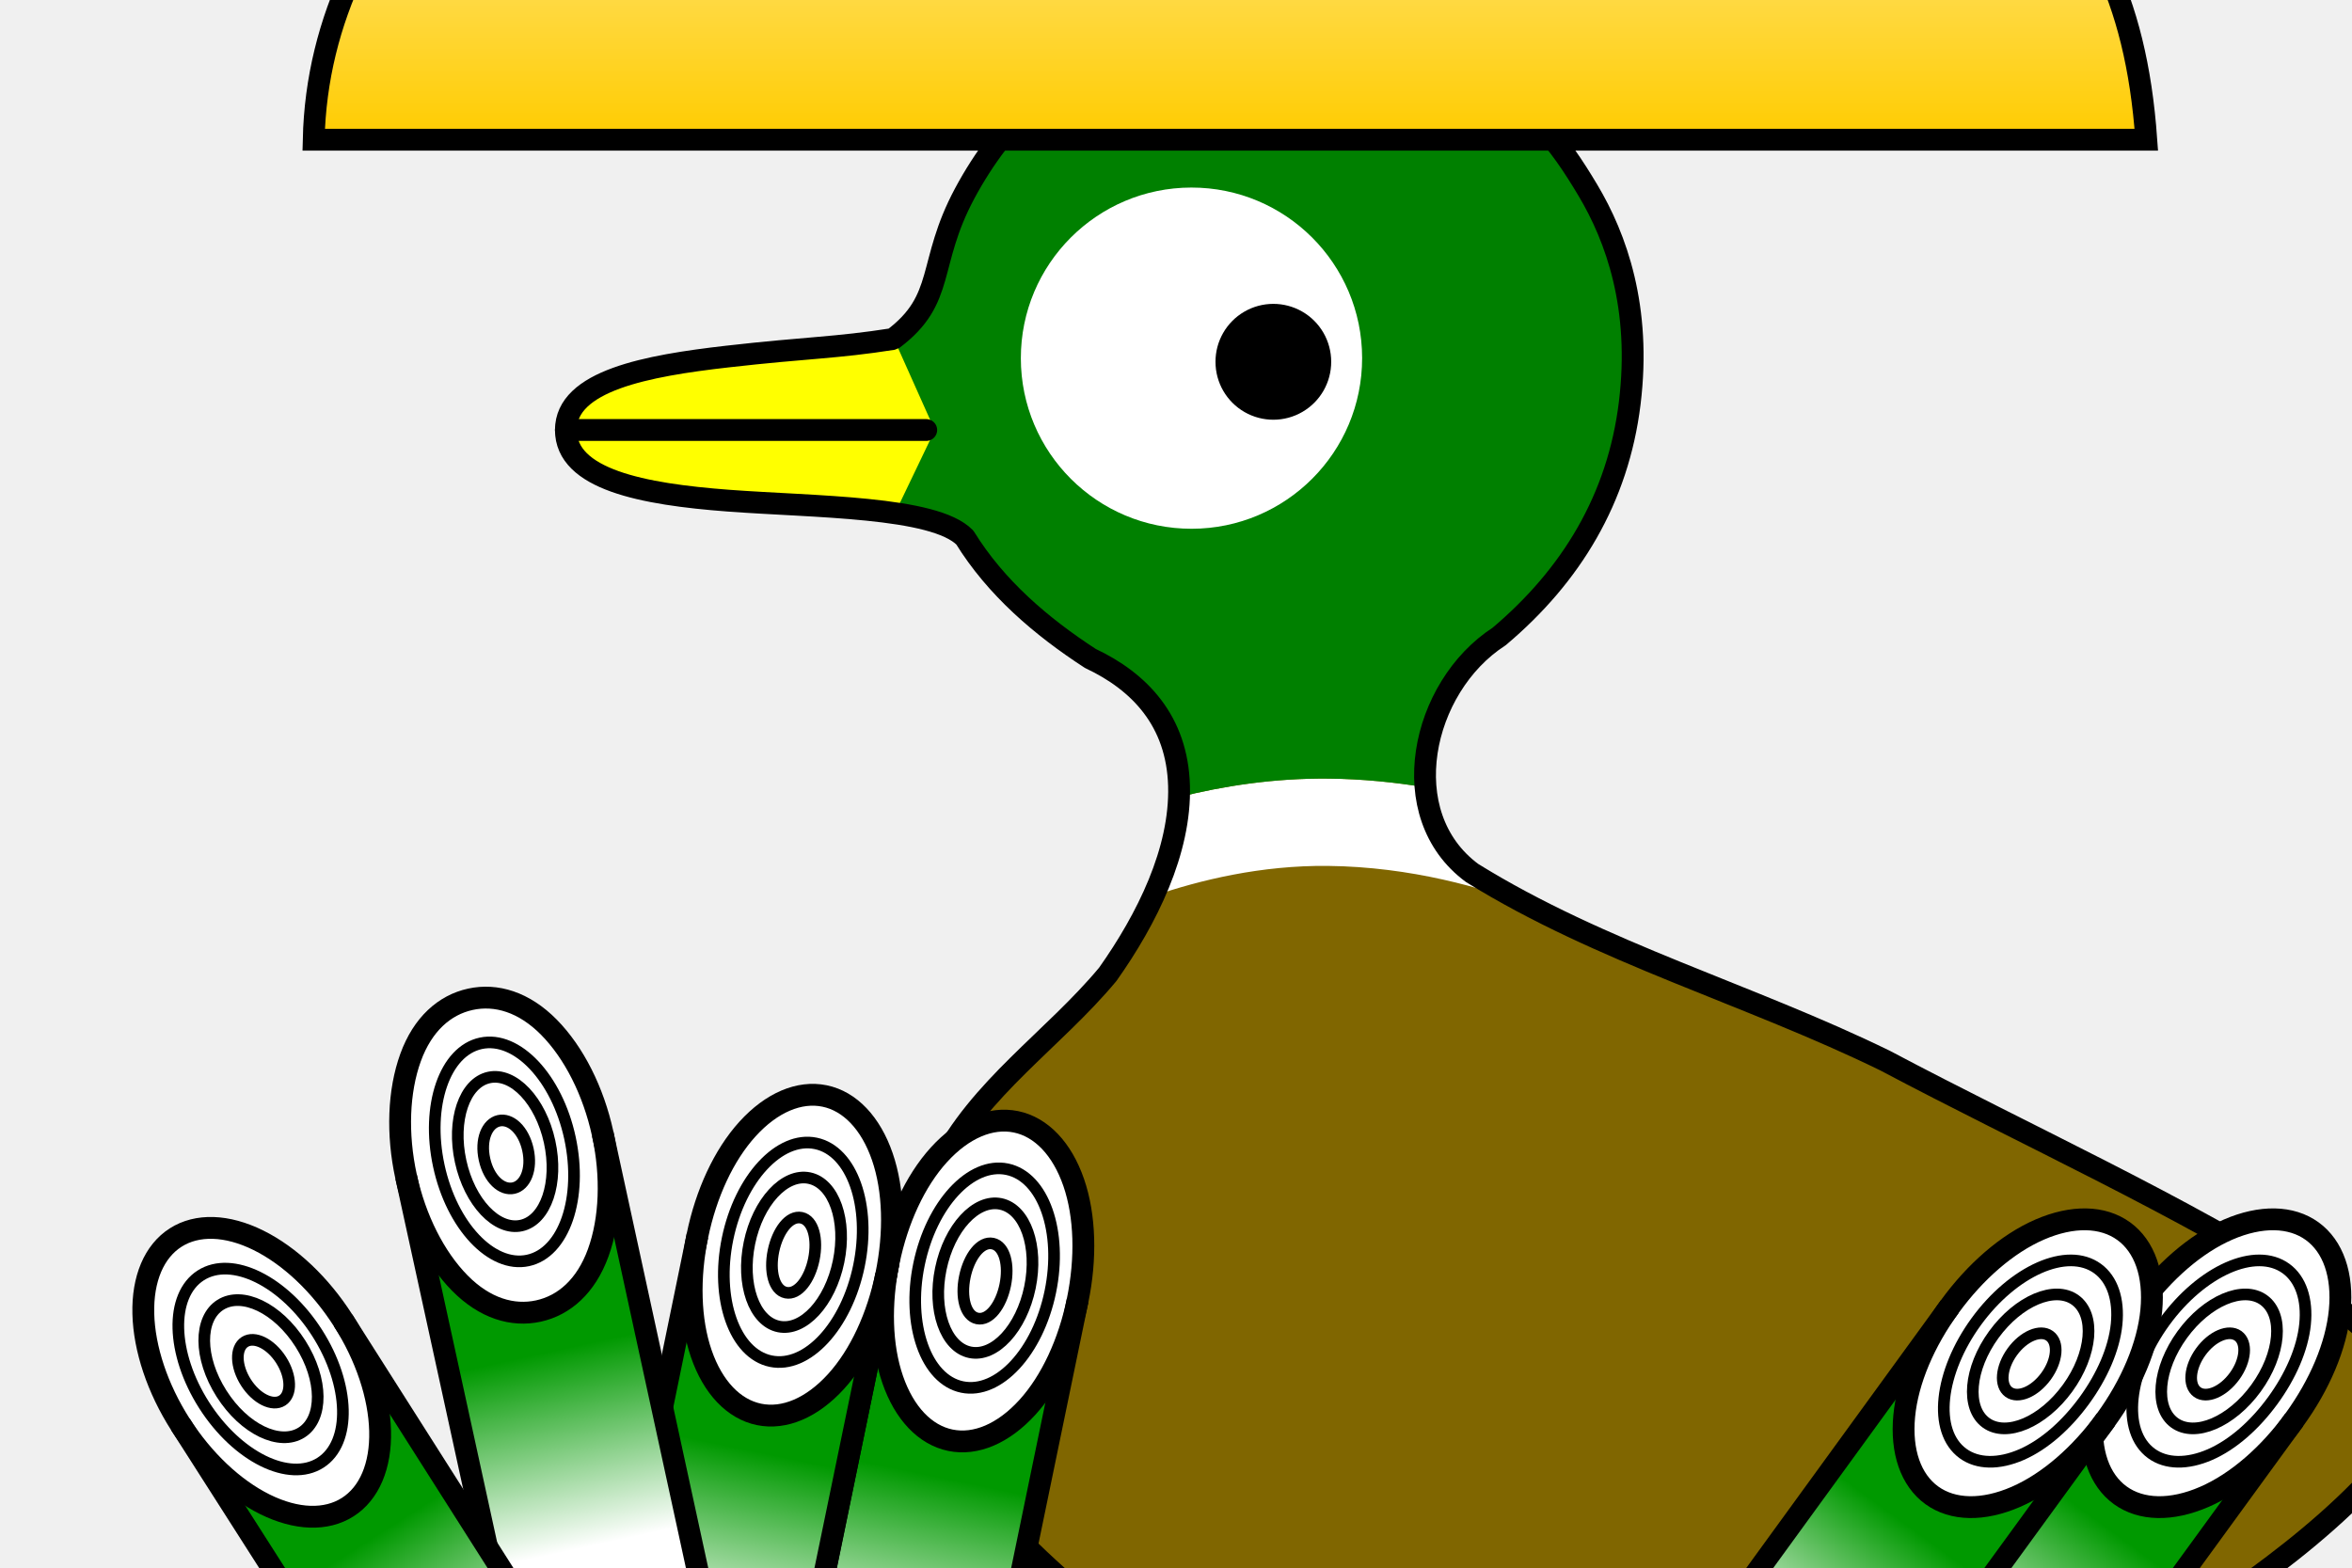
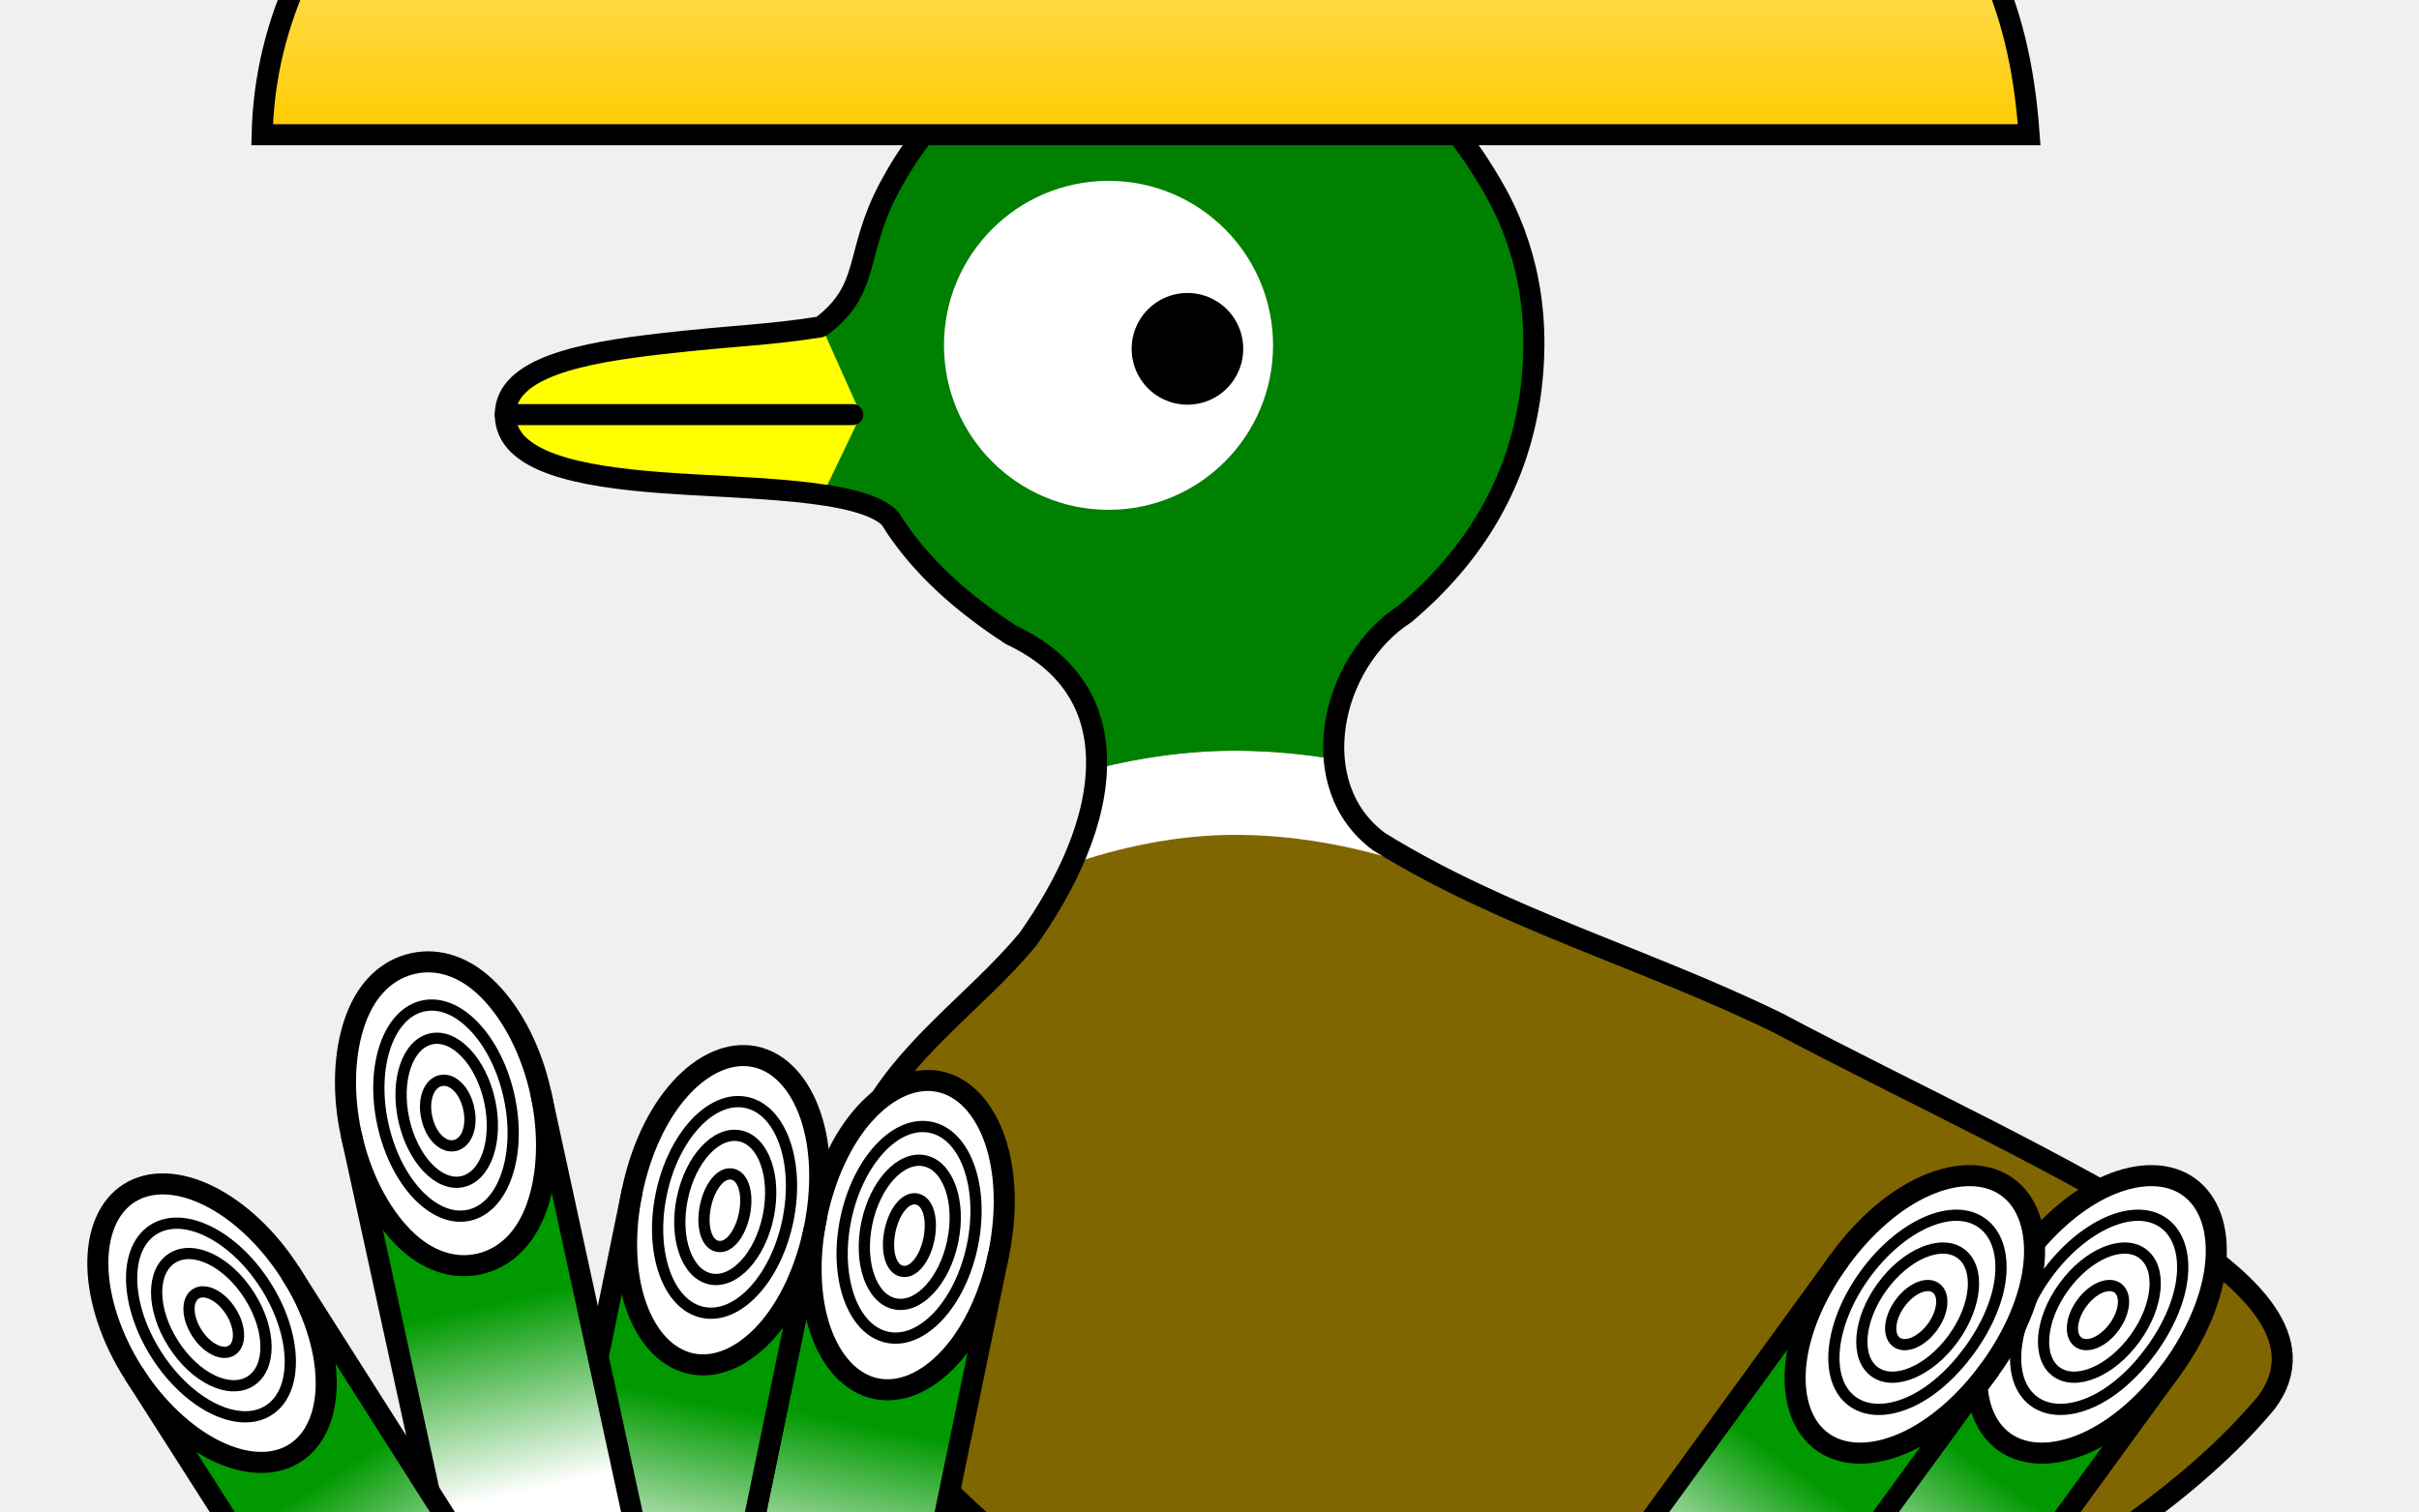
- <svg xmlns="http://www.w3.org/2000/svg" xmlns:ns2="http://www.justsystem.co.jp/hanako13/svg" xmlns:xlink="http://www.w3.org/1999/xlink" width="225" height="150" viewBox="0 0 59.531 39.688" version="1.1" id="svg1">
+ <svg xmlns="http://www.w3.org/2000/svg" xmlns:ns2="http://www.justsystem.co.jp/hanako13/svg" xmlns:xlink="http://www.w3.org/1999/xlink" width="240" height="150" viewBox="0 0 63.5 39.688" version="1.1" id="svg1">
  <defs id="defs1">
    <linearGradient id="_grad_9_14_1_009" gradientUnits="userSpaceOnUse" x1="6188" y1="6261" x2="5005" y2="7889" spreadMethod="reflect">
      <stop offset="0%" stop-color="#009900" id="stop453" />
      <stop offset="20%" stop-color="#009900" id="stop455" />
      <stop offset="60%" stop-color="#FFFFFF" id="stop457" />
      <stop offset="100%" stop-color="#FFFFFF" id="stop459" />
    </linearGradient>
    <linearGradient id="_grad_9_15_1_010" gradientUnits="userSpaceOnUse" x1="5670" y1="6261" x2="4487" y2="7889" spreadMethod="reflect">
      <stop offset="0%" stop-color="#009900" id="stop479" />
      <stop offset="20%" stop-color="#009900" id="stop481" />
      <stop offset="60%" stop-color="#FFFFFF" id="stop483" />
      <stop offset="100%" stop-color="#FFFFFF" id="stop485" />
    </linearGradient>
    <linearGradient id="_grad_9_10_1_005" gradientUnits="userSpaceOnUse" x1="2768" y1="6155" x2="2380" y2="7982" spreadMethod="reflect">
      <stop offset="0%" stop-color="#009900" id="stop349" />
      <stop offset="20%" stop-color="#009900" id="stop351" />
      <stop offset="60%" stop-color="#FFFFFF" id="stop353" />
      <stop offset="100%" stop-color="#FFFFFF" id="stop355" />
    </linearGradient>
    <linearGradient id="_grad_9_11_1_006" gradientUnits="userSpaceOnUse" x1="2242" y1="6084" x2="1854" y2="7911" spreadMethod="reflect">
      <stop offset="0%" stop-color="#009900" id="stop375" />
      <stop offset="20%" stop-color="#009900" id="stop377" />
      <stop offset="60%" stop-color="#FFFFFF" id="stop379" />
      <stop offset="100%" stop-color="#FFFFFF" id="stop381" />
    </linearGradient>
    <linearGradient id="_grad_9_12_1_007" gradientUnits="userSpaceOnUse" x1="1481" y1="5913" x2="1873" y2="7757" spreadMethod="reflect">
      <stop offset="0%" stop-color="#009900" id="stop401" />
      <stop offset="20%" stop-color="#009900" id="stop403" />
      <stop offset="60%" stop-color="#FFFFFF" id="stop405" />
      <stop offset="100%" stop-color="#FFFFFF" id="stop407" />
    </linearGradient>
    <linearGradient id="_grad_9_13_1_008" gradientUnits="userSpaceOnUse" x1="883" y1="6607" x2="1981" y2="8297" spreadMethod="reflect">
      <stop offset="0%" stop-color="#009900" id="stop427" />
      <stop offset="20%" stop-color="#009900" id="stop429" />
      <stop offset="60%" stop-color="#FFFFFF" id="stop431" />
      <stop offset="100%" stop-color="#FFFFFF" id="stop433" />
    </linearGradient>
    <linearGradient id="_grad_9_8_1_004" gradientUnits="userSpaceOnUse" x1="1951" y1="3001" x2="1951" y2="1491" spreadMethod="reflect">
      <stop offset="0" stop-color="#FFCC00" id="stop318" style="stop-color:#ffcc00;stop-opacity:1;" />
      <stop offset="1" stop-color="#FFFFFF" id="stop320" />
    </linearGradient>
    <linearGradient id="_grad_9_8_0_003" gradientUnits="userSpaceOnUse" x1="3086" y1="1515" x2="3086" y2="1025" spreadMethod="reflect">
      <stop offset="0%" stop-color="#FFCC00" id="stop307" />
      <stop offset="100%" stop-color="#FFFFFF" id="stop309" />
    </linearGradient>
    <linearGradient xlink:href="#linearGradient16-7" id="linearGradient19" gradientUnits="userSpaceOnUse" gradientTransform="translate(414.3333,856.9151)" x1="2821.069" y1="1040.995" x2="2821.069" y2="1511.994" />
    <linearGradient id="linearGradient16-7">
      <stop style="stop-color:#fdffff;stop-opacity:1;" offset="0" id="stop19" />
      <stop style="stop-color:#ffcc00;stop-opacity:1;" offset="1" id="stop17" />
    </linearGradient>
    <linearGradient xlink:href="#linearGradient12" id="linearGradient13" x1="6257" y1="6221" x2="5185" y2="7696" gradientUnits="userSpaceOnUse" gradientTransform="translate(350.1473,784.3299)" />
    <linearGradient id="linearGradient12">
      <stop style="stop-color:#009900;stop-opacity:1;" offset="0.297" id="stop12" />
      <stop style="stop-color:#ffffff;stop-opacity:1;" offset="0.6" id="stop13" />
    </linearGradient>
    <linearGradient xlink:href="#linearGradient10" id="linearGradient11" x1="5739" y1="6221" x2="4667" y2="7696" gradientUnits="userSpaceOnUse" gradientTransform="translate(350.1473,784.3299)" />
    <linearGradient id="linearGradient10">
      <stop style="stop-color:#009900;stop-opacity:1;" offset="0.304" id="stop10" />
      <stop style="stop-color:#ffffff;stop-opacity:1;" offset="0.596" id="stop11" />
    </linearGradient>
    <linearGradient xlink:href="#linearGradient8" id="linearGradient9" x1="2823" y1="6097" x2="2456" y2="7883" gradientUnits="userSpaceOnUse" gradientTransform="translate(350.1473,784.3299)" />
    <linearGradient id="linearGradient8">
      <stop style="stop-color:#009900;stop-opacity:1;" offset="0.303" id="stop8" />
      <stop style="stop-color:#ffffff;stop-opacity:1;" offset="0.604" id="stop9" />
    </linearGradient>
    <linearGradient xlink:href="#linearGradient6" id="linearGradient7" x1="2297" y1="6026" x2="1930" y2="7812" gradientUnits="userSpaceOnUse" gradientTransform="translate(350.1473,784.3299)" />
    <linearGradient id="linearGradient6">
      <stop style="stop-color:#009900;stop-opacity:1;" offset="0.301" id="stop6" />
      <stop style="stop-color:#ffffff;stop-opacity:1;" offset="0.598" id="stop7" />
    </linearGradient>
    <linearGradient xlink:href="#linearGradient4" id="linearGradient5" x1="1496.324" y1="5863.558" x2="1885.324" y2="7644.558" gradientUnits="userSpaceOnUse" gradientTransform="translate(350.1473,784.3299)" />
    <linearGradient id="linearGradient4">
      <stop style="stop-color:#009900;stop-opacity:1;" offset="0.304" id="stop4" />
      <stop style="stop-color:#ffffff;stop-opacity:1;" offset="0.604" id="stop5" />
    </linearGradient>
    <linearGradient xlink:href="#linearGradient2" id="linearGradient3" x1="875.836" y1="6544.311" x2="1857.835" y2="8082.311" gradientUnits="userSpaceOnUse" />
    <linearGradient id="linearGradient2">
      <stop style="stop-color:#009900;stop-opacity:1;" offset="0.3" id="stop2" />
      <stop style="stop-color:#ffffff;stop-opacity:1;" offset="0.602" id="stop3" />
    </linearGradient>
    <linearGradient xlink:href="#linearGradient14" id="linearGradient15" x1="105.358" y1="9155.17" x2="105.358" y2="7115.996" gradientUnits="userSpaceOnUse" gradientTransform="translate(372,856.9151)" />
    <linearGradient id="linearGradient14">
      <stop style="stop-color:#ffffff;stop-opacity:1;" offset="0" id="stop14" />
      <stop style="stop-color:#ffcc00;stop-opacity:1;" offset="1" id="stop15" />
    </linearGradient>
    <linearGradient xlink:href="#linearGradient14" id="linearGradient19-4" x1="1199.995" y1="1511.995" x2="1199.995" y2="3013.009" gradientUnits="userSpaceOnUse" gradientTransform="translate(414.3333,856.9151)" />
  </defs>
  <g id="layer1">
-     <g id="g94" style="display:inline" transform="matrix(0.00920904,0,0,0.00920904,-6.927336,-32.10092)">
+     <g id="g94" style="display:inline" transform="matrix(0.00920904,0,0,0.00920904,-7.985669,-32.10092)">
      <g id="g23" transform="translate(21.8527,72.58521)" style="display:inline;fill:#ff0000">
        <g id="g17" style="display:inline">
          <path fill="none" stroke="#663300" stroke-width="60" stroke-linejoin="bevel" d="M 7305.694,7412.254 C 7443.828,7227.744 7234.406,7061.852 7096.35,6961.783 6717.956,6722.416 6307.216,6538.656 5911.968,6329.131 5538.635,6146.426 5131.249,6033.128 4776.522,5813.158 c -216.785,-159.681 -140.429,-511.265 74.016,-650.031 198.335,-167.109 326.989,-379.06 359.135,-641.678 32.146,-262.618 -37.185,-454.854 -114.896,-585.087 -77.71,-130.232 -162.691,-248.491 -389.235,-384.773 -226.544,-136.281 -559.759,-165.542 -808.014,-64.672 -248.255,100.869 -411.795,263.978 -515.804,458.236 -104.01,194.258 -50.44,290.208 -196.764,399.957 -159.17,25.024 -235.31,23.152 -455.815,48.333 -220.505,25.181 -443.482,65.992 -443.482,201.886 0,135.894 210.631,176.452 446.354,194.212 235.723,17.761 566.443,15.418 650.302,101.6 85.384,138.127 209.89,244.434 344.828,332.188 135.346,63.619 238.758,171.777 243.756,350.268 4.998,178.491 -88.247,366.13 -195.861,518.127 -149.17,179.28 -353.86,312.285 -460.707,525.887 -78.41,186.424 -135.899,403.942 -75.327,603.361 144.025,353.519 464.488,588.269 756.14,815.358 377.992,227.634 590.389,290.423 852.191,341.415 261.802,50.992 662.22,41.816 954.649,-38.591 292.429,-80.407 700.16,-295.824 700.16,-295.824 280.497,-191.65 583.108,-367.458 803.547,-631.076 z" id="path45" ns2:plane="B" ns2:type="bezier" style="display:inline;fill:#806600;stroke:none;stroke-width:60;stroke-dasharray:none;stroke-opacity:1" />
          <path id="path8" style="display:inline;fill:#ffffff;stroke:none;stroke-width:60;stroke-dasharray:none;stroke-opacity:1" d="m 4382.425,5553.676 c -150.318,-1.586 -290.72,20.336 -412.709,51.118 -3.097,90.941 -30.303,183.403 -70.177,271.859 129.168,-44.4 297.478,-84.922 480.363,-82.992 228.765,2.413 428.285,60.598 558.457,110.629 -54.826,-28.587 -109.049,-58.407 -161.83,-91.137 -80.154,-59.04 -120.026,-144.364 -127.868,-235.417 -83.117,-13.85 -172.333,-23.07 -266.237,-24.061 z" />
          <path id="path93" style="display:inline;fill:#008000;stroke:none;stroke-width:0;stroke-dasharray:none;stroke-opacity:1" d="m 4202.549,3427.129 c -106.885,2.446 -211.919,21.953 -305.015,59.779 -248.255,100.869 -411.804,263.988 -515.813,458.246 -104.01,194.258 -50.439,290.205 -196.763,399.955 -159.17,25.024 -235.302,23.147 -455.807,48.328 -220.505,25.181 -443.487,65.996 -443.487,201.889 0,135.894 210.637,176.46 446.36,194.221 235.723,17.761 566.437,15.413 650.296,101.596 85.384,138.127 209.888,244.443 344.827,332.197 135.346,63.619 238.75,171.772 243.747,350.263 0.288,10.283 0.266,20.588 -0.083,30.923 121.735,-30.638 261.742,-52.431 411.613,-50.85 93.82,0.99 182.956,10.19 266.01,24.019 0.018,0.208 0.041,0.413 0.062,0.62 -13.596,-155.346 66.725,-327.631 202.034,-415.189 198.335,-167.109 327.005,-379.059 359.151,-641.677 32.146,-262.618 -37.197,-454.848 -114.908,-585.081 -77.71,-130.232 -162.683,-248.501 -389.227,-384.783 -141.59,-85.176 -324.856,-128.534 -502.998,-124.457 z" />
          <path id="path46" style="display:inline;fill:#ffff00;stroke:none;stroke-width:60;stroke-dasharray:none;stroke-opacity:1" d="m 4202.549,3427.129 c 40.766,-0.933 81.773,1.282 122.514,5.25 -40.767,-3.975 -81.722,-6.184 -122.514,-5.25 z m -95.085,7.338 c -9.368,1.141 -18.519,2.693 -27.802,4.113 9.259,-1.416 18.459,-2.975 27.802,-4.113 z m 254.91,2.956 c 28.355,3.817 56.464,8.596 84.171,14.738 -27.759,-6.157 -55.76,-10.915 -84.171,-14.738 z m -350.573,14.304 c -9.112,2.142 -18.207,4.139 -27.182,6.573 8.952,-2.427 18.092,-4.436 27.182,-6.573 z m 475.816,10.501 c 27.012,7.229 53.319,15.812 79.127,25.259 -25.857,-9.469 -52.061,-18.018 -79.127,-25.259 z m 120.261,40.37 c 5.859,2.486 11.594,5.126 17.363,7.731 -5.786,-2.613 -11.487,-5.237 -17.363,-7.731 z m -1280.087,571.231 c -11.901,38.011 -19.554,71.627 -28.484,102.609 8.926,-30.975 16.586,-64.606 28.484,-102.609 z m -32.122,113.481 c -3.544,11.54 -7.053,23.028 -11.472,33.962 4.419,-10.932 7.929,-22.424 11.472,-33.962 z m -14.8,41.383 c -1.997,4.593 -3.922,9.209 -6.181,13.725 2.257,-4.513 4.184,-9.135 6.181,-13.725 z m -10.129,20.836 c -2.481,4.602 -4.898,9.201 -7.731,13.746 2.828,-4.538 5.254,-9.151 7.731,-13.746 z m -12.216,20.236 c -3.082,4.618 -6.105,9.245 -9.632,13.829 3.527,-4.584 6.551,-9.21 9.632,-13.829 z m -17.157,22.696 c -3.155,3.751 -6.121,7.52 -9.633,11.265 3.514,-3.748 6.475,-7.512 9.633,-11.265 z m -19.038,20.422 c -3.813,3.737 -7.396,7.476 -11.617,11.224 4.218,-3.745 7.807,-7.49 11.617,-11.224 z m -21.911,19.678 c -5.046,4.177 -9.847,8.336 -15.462,12.547 -159.17,25.024 -235.302,23.147 -455.807,48.328 -220.505,25.181 -443.487,65.996 -443.487,201.889 0,135.894 210.637,176.46 446.36,194.221 143.229,10.792 321.52,14.163 458.205,34.478 l 109.368,-228.224 -112.737,-252.119 c 4.922,-3.732 9.084,-7.416 13.56,-11.121 z m 1576.462,891.79 c -22.187,23.206 -41.907,48.934 -58.87,76.419 16.964,-27.485 36.703,-53.213 58.89,-76.419 0,0 -0.017,0 -0.021,0 z m -1537.87,1996.612 c 36.006,88.38 83.04,169.346 137.893,244.616 -54.853,-75.271 -101.887,-156.236 -137.893,-244.616 z" />
          <path fill="#ffffff" fill-rule="evenodd" fill-opacity="1" d="m 4124,3613 a 469,469 0 1 1 -938,1 469,469 0 1 1 938,-1" id="path11" style="display:inline;fill:#ffffff" transform="translate(350.1473,784.3299)" />
          <path fill="#000000" fill-rule="evenodd" fill-opacity="1" d="m 4039,3623 a 159.001,159.001 0 1 1 -318,1 159.001,159.001 0 1 1 318,-1" id="path12" style="display:inline;fill:#000000" transform="translate(350.1473,784.3299)" />
        </g>
        <g id="g19" style="display:inline">
          <path fill="none" stroke="#663300" stroke-width="60" stroke-linejoin="bevel" d="M 7305.694,7412.254 C 7443.828,7227.744 7234.406,7061.852 7096.35,6961.783 6717.956,6722.416 6307.216,6538.656 5911.968,6329.131 5538.635,6146.426 5131.249,6033.128 4776.522,5813.158 c -216.785,-159.681 -140.429,-511.265 74.016,-650.031 198.335,-167.109 326.989,-379.06 359.135,-641.678 32.146,-262.618 -37.185,-454.854 -114.896,-585.087 -77.71,-130.232 -162.691,-248.491 -389.235,-384.773 -226.544,-136.281 -559.759,-165.542 -808.014,-64.672 -248.255,100.869 -411.795,263.978 -515.804,458.236 -104.01,194.258 -50.44,290.208 -196.764,399.957 -159.17,25.024 -235.31,23.152 -455.815,48.333 -220.505,25.181 -443.482,65.992 -443.482,201.886 0,135.894 210.631,176.452 446.354,194.212 235.723,17.761 566.443,15.418 650.302,101.6 85.384,138.127 209.89,244.434 344.828,332.188 135.346,63.619 238.758,171.777 243.756,350.268 4.998,178.491 -88.247,366.13 -195.861,518.127 -149.17,179.28 -353.86,312.285 -460.707,525.887 -78.41,186.424 -135.899,403.942 -75.327,603.361 144.025,353.519 464.488,588.269 756.14,815.358 377.992,227.634 590.389,290.423 852.191,341.415 261.802,50.992 662.22,41.816 954.649,-38.591 292.429,-80.407 700.16,-295.824 700.16,-295.824 280.497,-191.65 583.108,-367.458 803.547,-631.076 z" id="path18" ns2:plane="B" ns2:type="bezier" style="display:inline;fill:none;stroke:#000000;stroke-width:60;stroke-dasharray:none;stroke-opacity:1" />
          <path fill="none" stroke="#663300" stroke-width="59.046" d="m 2285.663,4595.33 990.426,10e-5" id="path19" ns2:plane="B" ns2:type="line" style="display:inline;fill:none;stroke:#000000;stroke-width:60;stroke-linecap:round;stroke-dasharray:none;stroke-opacity:1" />
        </g>
      </g>
      <g id="g85" style="display:inline;fill:#ff0000" transform="translate(21.8527,72.58521)">
        <g id="g37">
          <g id="g27">
            <path fill="url(#_grad_9_14_1_009)" fill-rule="evenodd" fill-opacity="1" d="m 5535.147,8480.33 1072,-1475 429,311 -1073,1474 -428,-310" id="path23" style="fill:url(#linearGradient13)" />
            <path fill="none" stroke="#003333" stroke-width="60" d="m 6788.892,7528.25 c -89.998,39.057 -173.268,37.483 -230.997,-4.367 -57.729,-41.85 -85.045,-120.444 -75.777,-218.026 9.268,-97.582 55.614,-204.977 125.029,-300.527 69.414,-95.547 157.258,-172.862 247.256,-211.92 89.998,-39.057 173.268,-37.483 230.997,4.367 57.729,41.85 85.045,120.444 75.777,218.026 -9.268,97.582 -55.614,204.977 -125.029,300.527 -69.414,95.547 -157.258,172.862 -247.256,211.92 z" id="path24" ns2:type="ellipse" ns2:cx="6471" ns2:cy="6376" ns2:rx="265" ns2:ry="439" ns2:rotate="36" style="display:inline;fill:#ffffff;stroke:none" />
          </g>
          <g id="g32" style="fill:none" transform="translate(350.1473,784.3299)">
            <path fill="none" stroke="#003333" stroke-width="60" d="M 6257,6221 5185,7696" id="path27" ns2:type="line" style="display:inline;fill:none;stroke:#000000" />
            <path fill="none" stroke="#003333" stroke-width="60" d="M 6686,6532 5613,8006" id="path28" ns2:type="line" style="display:inline;fill:none;stroke:#000000" />
            <path fill="none" stroke="#003333" stroke-width="60" d="m 6438.744,6743.92 c -89.998,39.057 -173.268,37.483 -230.997,-4.367 -57.729,-41.85 -85.045,-120.444 -75.777,-218.026 9.268,-97.582 55.614,-204.977 125.029,-300.527 69.414,-95.547 157.258,-172.862 247.256,-211.92 89.998,-39.057 173.268,-37.483 230.997,4.367 57.729,41.85 85.045,120.444 75.777,218.026 -9.268,97.582 -55.614,204.977 -125.029,300.527 -69.414,95.547 -157.258,172.862 -247.256,211.92 z" id="path32" ns2:type="ellipse" ns2:cx="6471" ns2:cy="6376" ns2:rx="265" ns2:ry="439" ns2:rotate="36" style="display:inline;fill:none;stroke:#000000" />
          </g>
        </g>
        <g id="g52">
          <g id="g38">
            <path fill="url(#_grad_9_15_1_010)" fill-rule="evenodd" fill-opacity="1" d="m 5017.147,8480.33 1072,-1475 429,311 -1073,1474 -428,-310" id="path37" style="display:inline;fill:url(#linearGradient11);stroke:none" />
            <path fill="none" stroke="#003333" stroke-width="60" d="m 6270.892,7528.25 c -89.998,39.057 -173.268,37.483 -230.997,-4.367 -57.729,-41.85 -85.045,-120.444 -75.777,-218.026 9.268,-97.582 55.614,-204.977 125.029,-300.527 69.414,-95.547 157.258,-172.862 247.256,-211.92 89.998,-39.057 173.268,-37.483 230.997,4.367 57.729,41.85 85.045,120.444 75.777,218.026 -9.268,97.582 -55.614,204.977 -125.029,300.527 -69.414,95.547 -157.258,172.862 -247.256,211.92 z" id="path38" ns2:type="ellipse" ns2:cx="5953" ns2:cy="6376" ns2:rx="265" ns2:ry="439" ns2:rotate="36" style="display:inline;fill:#ffffff;stroke:none" />
          </g>
          <g id="g41" style="display:inline;fill:none;stroke:#000000">
            <path fill="none" stroke="#003333" stroke-width="60" d="m 6089.147,7005.33 -1072,1475" id="path39" ns2:type="line" style="display:inline;fill:none;stroke:#000000" />
            <path fill="none" stroke="#003333" stroke-width="60" d="m 6518.147,7316.33 -1073,1474" id="path40" ns2:type="line" style="display:inline;fill:none;stroke:#000000" />
            <path fill="none" stroke="#003333" stroke-width="60" d="m 6270.892,7528.25 c -89.998,39.057 -173.268,37.483 -230.997,-4.367 -57.729,-41.85 -85.045,-120.444 -75.777,-218.026 9.268,-97.582 55.614,-204.977 125.029,-300.527 69.414,-95.547 157.258,-172.862 247.256,-211.92 89.998,-39.057 173.268,-37.483 230.997,4.367 57.729,41.85 85.045,120.444 75.777,218.026 -9.268,97.582 -55.614,204.977 -125.029,300.527 -69.414,95.547 -157.258,172.862 -247.256,211.92 z" id="path41" ns2:type="ellipse" ns2:cx="5953" ns2:cy="6376" ns2:rx="265" ns2:ry="439" ns2:rotate="36" style="display:inline;fill:none;stroke:#000000" />
          </g>
        </g>
        <g id="g60">
          <g id="g53">
            <path fill="url(#_grad_9_10_1_005)" fill-rule="evenodd" fill-opacity="1" d="m 2806.147,8667.33 367,-1786 519,107 -369,1786 -517,-107" id="path52" style="display:inline;fill:url(#linearGradient9)" />
            <path fill="none" stroke="#003333" stroke-width="60" d="m 3554.186,7282.01 c -65.746,72.247 -142.011,104.856 -211.651,90.499 -69.64,-14.357 -126.813,-74.477 -158.667,-166.846 -31.854,-92.369 -34.472,-208.973 -10.721,-324.333 23.751,-115.361 72.215,-221.433 137.961,-293.68 65.746,-72.247 142.011,-104.856 211.651,-90.499 69.64,14.357 126.813,74.477 158.667,166.846 31.854,92.369 34.472,208.973 10.721,324.333 -23.751,115.361 -72.215,221.433 -137.961,293.68 z" id="path53" ns2:type="ellipse" ns2:cx="3082" ns2:cy="6150" ns2:rx="265" ns2:ry="439" ns2:rotate="11" style="display:inline;fill:#ffffff;stroke:none" />
          </g>
          <g id="g56" style="fill:none;stroke:#000000" transform="translate(350.1473,784.3299)">
            <path fill="none" stroke="#003333" stroke-width="60" d="M 2823,6097 2456,7883" id="path54" ns2:type="line" style="display:inline;fill:none;stroke:#000000" />
            <path fill="none" stroke="#003333" stroke-width="60" d="M 3342,6204 2973,7990" id="path55" ns2:type="line" style="display:inline;fill:none;stroke:#000000" />
            <path fill="none" stroke="#003333" stroke-width="60" d="m 3204.039,6497.68 c -65.746,72.247 -142.011,104.856 -211.651,90.499 -69.64,-14.357 -126.813,-74.477 -158.667,-166.846 C 2801.867,6328.965 2799.249,6212.36 2823,6097 c 23.751,-115.361 72.215,-221.433 137.961,-293.68 65.746,-72.247 142.011,-104.856 211.651,-90.499 69.64,14.357 126.813,74.477 158.667,166.846 31.854,92.369 34.472,208.973 10.721,324.333 -23.751,115.361 -72.215,221.433 -137.961,293.68 z" id="path56" ns2:type="ellipse" ns2:cx="3082" ns2:cy="6150" ns2:rx="265" ns2:ry="439" ns2:rotate="11" style="display:inline;fill:none;stroke:#000000" />
          </g>
        </g>
        <g id="g68">
          <g id="g61">
            <path fill="url(#_grad_9_11_1_006)" fill-rule="evenodd" fill-opacity="1" d="m 2280.147,8596.33 367,-1786 519,107 -369,1786 -517,-107" id="path60" style="display:inline;fill:url(#linearGradient7)" />
            <path fill="none" stroke="#003333" stroke-width="60" d="m 3028.186,7211.01 c -65.746,72.247 -142.011,104.856 -211.651,90.499 -69.64,-14.357 -126.813,-74.477 -158.667,-166.846 -31.854,-92.369 -34.472,-208.973 -10.721,-324.333 23.751,-115.361 72.215,-221.433 137.961,-293.68 65.746,-72.247 142.011,-104.856 211.651,-90.499 69.64,14.357 126.813,74.477 158.667,166.846 31.854,92.369 34.472,208.973 10.721,324.333 -23.751,115.361 -72.215,221.433 -137.961,293.68 z" id="path61" ns2:type="ellipse" ns2:cx="2556" ns2:cy="6079" ns2:rx="265" ns2:ry="439" ns2:rotate="11" style="display:inline;fill:#ffffff;stroke:none" />
          </g>
          <g id="g64" style="display:inline;fill:none;stroke:#000000" transform="translate(350.1473,784.3299)">
            <path fill="none" stroke="#003333" stroke-width="60" d="M 2297,6026 1930,7812" id="path62" ns2:type="line" style="display:inline;fill:none;stroke:#000000" />
            <path fill="none" stroke="#003333" stroke-width="60" d="M 2816,6133 2447,7919" id="path63" ns2:type="line" style="display:inline;fill:none;stroke:#000000" />
            <path fill="none" stroke="#003333" stroke-width="60" d="m 2678.039,6426.68 c -65.746,72.247 -142.011,104.856 -211.651,90.499 -69.64,-14.357 -126.813,-74.477 -158.667,-166.846 C 2275.867,6257.965 2273.249,6141.36 2297,6026 c 23.751,-115.361 72.215,-221.433 137.961,-293.68 65.746,-72.247 142.011,-104.856 211.651,-90.499 69.64,14.357 126.813,74.477 158.667,166.846 31.854,92.369 34.472,208.973 10.721,324.333 -23.751,115.361 -72.215,221.433 -137.961,293.68 z" id="path64" ns2:type="ellipse" ns2:cx="2556" ns2:cy="6079" ns2:rx="265" ns2:ry="439" ns2:rotate="11" style="display:inline;fill:none;stroke:#000000" />
          </g>
        </g>
        <g id="g76">
          <g id="g69">
            <path fill="url(#_grad_9_12_1_007)" fill-rule="evenodd" fill-opacity="1" d="m 2235.471,8428.888 -389,-1781 540.353,-118.116 387,1781 -538.353,118.116" id="path68" style="display:inline;fill:url(#linearGradient5)" />
            <path fill="none" stroke="#003333" stroke-width="60" d="m 1993.938,6940.257 c -68.667,-69.756 -121.938,-175.37 -147.467,-292.369 -25.529,-116.999 -21.102,-235.226 12.257,-327.283 33.359,-92.058 93.684,-144.813 164.419,-160.275 70.739,-15.463 147.542,7.317 216.209,77.073 68.667,69.756 121.938,175.37 147.467,292.369 25.529,116.999 21.102,235.226 -12.257,327.283 -33.359,92.058 -93.684,144.813 -164.419,160.275 -70.739,15.463 -147.542,-7.317 -216.209,-77.073 z" id="path69" ns2:type="ellipse" ns2:cx="1766" ns2:cy="5804" ns2:rx="439" ns2:ry="265" ns2:rotate="77" style="display:inline;fill:#ffffff;stroke:none" />
          </g>
          <g id="g72" style="fill:none;stroke:#000000" transform="translate(350.1473,784.3299)">
            <path fill="none" stroke="#003333" stroke-width="60" d="m 1496.324,5863.558 389,1781" id="path70" ns2:type="line" style="display:inline;fill:none;stroke:#000000" />
            <path fill="none" stroke="#003333" stroke-width="60" d="m 2036.676,5745.442 387,1781" id="path71" ns2:type="line" style="display:inline;fill:none;stroke:#000000" />
            <path fill="none" stroke="#003333" stroke-width="60" d="m 1643.791,6155.927 c -68.667,-69.756 -121.938,-175.37 -147.467,-292.369 -25.529,-116.999 -21.102,-235.226 12.257,-327.283 33.359,-92.058 93.684,-144.813 164.419,-160.275 70.739,-15.463 147.542,7.317 216.209,77.073 68.667,69.756 121.938,175.37 147.467,292.369 25.529,116.999 21.102,235.226 -12.257,327.283 -33.359,92.058 -93.684,144.813 -164.419,160.275 -70.739,15.463 -147.542,-7.317 -216.209,-77.073 z" id="path72" ns2:type="ellipse" ns2:cx="1766" ns2:cy="5804" ns2:rx="439" ns2:ry="265" ns2:rotate="77" style="display:inline;fill:none;stroke:#000000" />
          </g>
        </g>
        <g id="g84">
          <g id="g77" style="display:inline;fill:none" transform="translate(350.1473,784.3299)">
            <path fill="url(#_grad_9_13_1_008)" fill-rule="evenodd" fill-opacity="1" d="m 875.835,6544.311 447.329,-285.622 978,1539 -443.329,284.622" id="path76" style="display:inline;fill:url(#linearGradient3)" />
            <path fill="none" stroke="#003333" stroke-width="60" d="M 1108.59,6764.483 C 1022.291,6721.783 938.565,6642.583 875.835,6544.311 813.106,6446.039 776.512,6336.746 774.104,6240.479 771.697,6144.213 803.683,6068.874 863,6031 c 59.317,-37.874 141.11,-35.184 227.41,7.517 86.299,42.701 170.025,121.9 232.755,220.172 62.73,98.272 99.324,207.565 101.731,303.832 2.407,96.267 -29.579,171.606 -88.896,209.479 -59.317,37.874 -141.11,35.184 -227.41,-7.517 z" id="path77" ns2:type="ellipse" ns2:cx="1099" ns2:cy="6401" ns2:rx="439" ns2:ry="265" ns2:rotate="57" style="display:inline;fill:#ffffff;stroke:none" transform="translate(3.9487915e-6)" />
          </g>
          <g id="g80" style="fill:none" transform="translate(350.1473,784.3299)">
            <path fill="none" stroke="#003333" stroke-width="60" d="m 875.835,6544.311 982,1538" id="path78" ns2:type="line" style="display:inline;fill:none;stroke:#000000" />
            <path fill="none" stroke="#003333" stroke-width="60" d="m 1323.165,6258.689 978,1539" id="path79" ns2:type="line" style="display:inline;fill:none;stroke:#000000" />
            <path fill="none" stroke="#003333" stroke-width="60" d="M 1108.59,6764.483 C 1022.291,6721.783 938.565,6642.583 875.835,6544.311 813.106,6446.039 776.512,6336.746 774.104,6240.479 771.697,6144.213 803.683,6068.874 863,6031 c 59.317,-37.874 141.11,-35.184 227.41,7.517 86.299,42.701 170.025,121.9 232.755,220.172 62.73,98.272 99.324,207.565 101.731,303.832 2.407,96.267 -29.579,171.606 -88.896,209.479 -59.317,37.874 -141.11,35.184 -227.41,-7.517 z" id="path80" ns2:type="ellipse" ns2:cx="1099" ns2:cy="6401" ns2:rx="439" ns2:ry="265" ns2:rotate="57" style="display:inline;fill:none;stroke:#000000" />
          </g>
        </g>
        <g id="g95">
          <g id="g36" style="display:inline;fill:none;stroke:#000000" transform="translate(350.1473,784.3299)">
            <path fill="none" stroke="#003333" stroke-width="32" d="m 6454.619,6627.58 c -62.856,27.424 -121.015,26.329 -161.205,-3.035 -83.831,-61.25 -64.721,-223.493 36.586,-362.544 101.312,-139.059 249.755,-206.795 333.586,-145.544 40.19,29.364 58.983,84.493 52.089,152.806 -6.894,68.313 -40.106,143.075 -88.675,209.738 -48.571,66.667 -109.525,121.155 -172.381,148.58 z" id="path33" ns2:type="ellipse" ns2:cx="6478" ns2:cy="6370" ns2:rx="184" ns2:ry="305" ns2:rotate="36" style="display:inline;fill:none;stroke:#000000" />
            <path fill="none" stroke="#003333" stroke-width="32" d="M 6356.942,6540.266 C 6300.877,6499.667 6310.317,6391.201 6378,6298 c 67.683,-93.201 167.993,-135.865 224.058,-95.266 56.065,40.599 46.625,149.065 -21.058,242.266 -67.683,93.201 -167.993,135.865 -224.058,95.266 z" id="path34" ns2:type="ellipse" ns2:cx="6479" ns2:cy="6371" ns2:rx="125" ns2:ry="208" ns2:rotate="36" style="display:inline;fill:none;stroke:#000000" />
            <path fill="none" stroke="#003333" stroke-width="32" d="M 6419.442,6455.836 C 6393.76,6437.335 6398.04,6387.712 6429,6345 c 30.96,-42.712 76.877,-62.338 102.558,-43.836 25.681,18.502 21.402,68.124 -9.558,110.836 -30.96,42.712 -76.877,62.338 -102.558,43.836 z" id="path36" ns2:type="ellipse" ns2:cx="6475" ns2:cy="6378" ns2:rx="57" ns2:ry="95" ns2:rotate="36" style="display:inline;fill:none;stroke:#000000" />
          </g>
          <g id="g51" style="display:inline;fill:none;stroke:#000000" transform="translate(350.1473,784.3299)">
            <path fill="none" stroke="#003333" stroke-width="32" d="m 5936.619,6627.58 c -62.856,27.424 -121.015,26.329 -161.205,-3.035 -83.831,-61.25 -64.721,-223.493 36.586,-362.544 101.312,-139.059 249.755,-206.795 333.586,-145.544 40.19,29.364 58.983,84.493 52.089,152.806 -6.894,68.313 -40.106,143.075 -88.675,209.738 -48.571,66.667 -109.525,121.155 -172.381,148.58 z" id="path42" ns2:type="ellipse" ns2:cx="5960" ns2:cy="6370" ns2:rx="184" ns2:ry="305" ns2:rotate="36" style="display:inline;fill:none;stroke:#000000" />
            <path fill="none" stroke="#003333" stroke-width="32" d="M 5838.942,6540.266 C 5782.877,6499.667 5792.317,6391.201 5860,6298 c 67.683,-93.201 167.993,-135.865 224.058,-95.266 56.065,40.599 46.625,149.065 -21.058,242.266 -67.683,93.201 -167.993,135.865 -224.058,95.266 z" id="path43" ns2:type="ellipse" ns2:cx="5961" ns2:cy="6371" ns2:rx="125" ns2:ry="208" ns2:rotate="36" style="display:inline;fill:none;stroke:#000000" />
            <path fill="none" stroke="#003333" stroke-width="32" d="M 5901.442,6455.836 C 5875.76,6437.335 5880.04,6387.712 5911,6345 c 30.96,-42.712 76.877,-62.338 102.558,-43.836 25.681,18.502 21.402,68.124 -9.558,110.836 -30.96,42.712 -76.877,62.338 -102.558,43.836 z" id="path44" ns2:type="ellipse" ns2:cx="5957" ns2:cy="6378" ns2:rx="57" ns2:ry="95" ns2:rotate="36" style="display:inline;fill:none;stroke:#000000" />
          </g>
          <g id="g59" style="display:inline;fill:none;stroke:#000000" transform="translate(350.1473,784.3299)">
            <path fill="none" stroke="#003333" stroke-width="32" d="M 3024.698,6441.836 C 2924.996,6421.123 2871.87,6270.309 2906,6105 c 34.13,-165.309 142.6,-282.55 242.302,-261.836 99.702,20.714 152.828,171.527 118.698,336.836 -34.13,165.309 -142.6,282.55 -242.302,261.836 z" id="path57" ns2:type="ellipse" ns2:cx="3086" ns2:cy="6142" ns2:rx="184" ns2:ry="305" ns2:rotate="11" style="display:inline;fill:none;stroke:#000000" />
            <path fill="none" stroke="#003333" stroke-width="32" d="M 3046.365,6346.438 C 2978.702,6332.353 2942.731,6229.626 2966,6117 c 23.269,-112.626 96.972,-192.523 164.635,-178.438 67.663,14.085 103.635,116.812 80.365,229.438 -23.269,112.626 -96.972,192.523 -164.635,178.438 z" id="path58" ns2:type="ellipse" ns2:cx="3088" ns2:cy="6142" ns2:rx="125" ns2:ry="208" ns2:rotate="11" style="display:inline;fill:none;stroke:#000000" />
            <path fill="none" stroke="#003333" stroke-width="32" d="M 3066.275,6253.404 C 3033.109,6246.531 3020.638,6194.086 3032,6139 c 11.363,-55.092 43.558,-98.276 76.725,-91.404 33.166,6.872 45.637,59.318 34.275,114.404 -11.363,55.092 -43.558,98.276 -76.725,91.404 z" id="path59" ns2:type="ellipse" ns2:cx="3087" ns2:cy="6150" ns2:rx="57" ns2:ry="95" ns2:rotate="11" style="display:inline;fill:none;stroke:#000000" />
          </g>
          <g id="g67" style="display:inline;fill:none;stroke:#000000" transform="translate(350.1473,784.3299)">
            <path fill="none" stroke="#003333" stroke-width="32" d="M 2498.698,6370.836 C 2398.996,6350.123 2345.87,6199.309 2380,6034 c 34.13,-165.309 142.6,-282.55 242.302,-261.836 99.702,20.714 152.828,171.527 118.698,336.836 -34.13,165.309 -142.6,282.55 -242.302,261.836 z" id="path65" ns2:type="ellipse" ns2:cx="2560" ns2:cy="6071" ns2:rx="184" ns2:ry="305" ns2:rotate="11" style="display:inline;fill:none;stroke:#000000" />
            <path fill="none" stroke="#003333" stroke-width="32" d="M 2520.365,6275.438 C 2452.702,6261.353 2416.731,6158.626 2440,6046 c 23.269,-112.626 96.972,-192.523 164.635,-178.438 67.663,14.085 103.635,116.812 80.365,229.438 -23.269,112.626 -96.972,192.523 -164.635,178.438 z" id="path66" ns2:type="ellipse" ns2:cx="2562" ns2:cy="6071" ns2:rx="125" ns2:ry="208" ns2:rotate="11" style="display:inline;fill:none;stroke:#000000" />
            <path fill="none" stroke="#003333" stroke-width="32" d="M 2540.275,6182.404 C 2507.109,6175.531 2494.638,6123.086 2506,6068 c 11.363,-55.092 43.558,-98.276 76.725,-91.404 33.166,6.872 45.637,59.318 34.275,114.404 -11.363,55.092 -43.558,98.276 -76.725,91.404 z" id="path67" ns2:type="ellipse" ns2:cx="2561" ns2:cy="6079" ns2:rx="57" ns2:ry="95" ns2:rotate="11" style="display:inline;fill:none;stroke:#000000" />
          </g>
          <g id="g75" style="display:inline;fill:none;stroke:#000000" transform="translate(350.1473,784.3299)">
            <path fill="none" stroke="#003333" stroke-width="32" d="M 1586.297,5833.841 C 1550.675,5668.984 1602.476,5518.175 1702,5497 c 99.523,-21.175 209.081,95.302 244.703,260.159 35.622,164.857 -16.18,315.666 -115.703,336.841 -99.523,21.175 -209.081,-95.302 -244.703,-260.159 z" id="path73" ns2:type="ellipse" ns2:cx="1766" ns2:cy="5795" ns2:rx="305" ns2:ry="184" ns2:rotate="77" style="display:inline;fill:none;stroke:#000000" />
            <path fill="none" stroke="#003333" stroke-width="32" d="M 1646.211,5821.391 C 1621.631,5708.985 1656.466,5605.851 1724,5591 c 67.534,-14.851 142.209,64.203 166.789,176.609 24.58,112.406 -10.255,215.541 -77.789,230.391 -67.534,14.851 -142.209,-64.203 -166.789,-176.609 z" id="path74" ns2:type="ellipse" ns2:cx="1768" ns2:cy="5794" ns2:rx="208" ns2:ry="125" ns2:rotate="77" style="display:inline;fill:none;stroke:#000000" />
            <path fill="none" stroke="#003333" stroke-width="32" d="m 1711.86,5816.104 c -11.945,-53.897 6.716,-98.708 39.14,-106.104 32.472,-7.407 68.195,24.999 80.14,78.896 11.945,53.897 -6.716,98.708 -39.14,106.104 -32.472,7.407 -68.195,-24.999 -80.14,-78.896 z" id="path75" ns2:type="ellipse" ns2:cx="1771" ns2:cy="5802" ns2:rx="95" ns2:ry="57" ns2:rotate="77" style="display:inline;fill:none;stroke:#000000" />
          </g>
          <g id="g83" style="display:inline;fill:#ff0000">
            <path fill="none" stroke="#003333" stroke-width="32" d="m 1291.378,7276.187 c -90.851,-142.213 -94.984,-301.984 -9.231,-356.857 85.753,-54.873 228.918,15.93 319.769,158.143 90.851,142.213 94.984,301.984 9.231,356.857 -85.753,54.873 -228.918,-15.93 -319.769,-158.143 z" id="path81" ns2:type="ellipse" ns2:cx="1096" ns2:cy="6392" ns2:rx="305" ns2:ry="184" ns2:rotate="57" style="display:inline;fill:none;stroke:#000000" />
            <path fill="none" stroke="#003333" stroke-width="32" d="m 1339.057,7244.266 c -62.775,-98.807 -62.474,-206.397 -2.909,-243.936 59.545,-37.527 157.316,8.257 220.091,107.064 62.775,98.807 62.474,206.397 2.909,243.936 -59.545,37.527 -157.316,-8.257 -220.091,-107.064 z" id="path82" ns2:type="ellipse" ns2:cx="1097" ns2:cy="6391" ns2:rx="208" ns2:ry="125" ns2:rotate="57" style="display:inline;fill:none;stroke:#000000" />
            <path fill="none" stroke="#003333" stroke-width="32" d="m 1406.402,7213.826 c -28.445,-44.462 -29.899,-94.378 -3.255,-111.496 26.644,-17.118 71.301,5.042 99.745,49.504 28.445,44.462 29.899,94.378 3.255,111.496 -26.644,17.118 -71.301,-5.042 -99.745,-49.504 z" id="path83" ns2:type="ellipse" ns2:cx="1104" ns2:cy="6398" ns2:rx="95" ns2:ry="57" ns2:rotate="57" style="display:inline;fill:none;stroke:#000000" />
          </g>
        </g>
      </g>
      <g id="g93" style="display:inline">
        <g id="g86">
          <path fill="none" stroke="#660000" stroke-width="60" stroke-linejoin="bevel" d="m 2873,9772.915 c -388.508,-174.041 -837.047,-419.219 -1071,-786 -106.79,-189.245 -152.597,-400.657 -151,-616 -283,-35 -562,-64 -841,-112 -70,-12 -142,-30 -204,-63 -36,-19 -67,-54 -85,-90 -15,-30 -14,-66 -13,-103 l 7246,1 c 1,37 2,73 -13,103 -18,36 -49,71 -85,90 -62,33 -134,51 -204,63 -279,48 -558,77 -841,112 8.027,215.189 -49.234,427.014 -151,616 -226.057,408.841 -995.694,756.643 -1071,786 -741.819,287.156 -1825.95,266.116 -2516,-1 z" id="path85" ns2:type="bezier" style="display:inline;fill:url(#linearGradient15);stroke:#000000;stroke-width:60;stroke-linejoin:miter;stroke-miterlimit:3.9;stroke-dasharray:none" />
          <path fill="none" stroke="#660000" stroke-width="60" stroke-linejoin="bevel" d="m 2873,9772.915 c -388.508,-174.041 -837.047,-419.219 -1071,-786 -106.79,-189.245 -152.597,-400.657 -151,-616 -283,-35 -562,-64 -841,-112 -70,-12 -142,-30 -204,-63 -36,-19 -67,-54 -85,-90 -15,-30 -14,-66 -13,-103 l 7246,1 c 1,37 2,73 -13,103 -18,36 -49,71 -85,90 -62,33 -134,51 -204,63 -279,48 -558,77 -841,112 8.027,215.189 -49.234,427.014 -151,616 -226.057,408.841 -995.694,756.643 -1071,786 -741.819,287.156 -1825.95,266.116 -2516,-1 z" id="path86" ns2:type="bezier" style="display:inline;fill:none;stroke:#000000;stroke-width:60;stroke-linejoin:miter;stroke-miterlimit:3.9;stroke-dasharray:none" />
        </g>
        <g id="g92">
          <g id="g89">
            <path id="path87" style="display:inline;fill:url(#linearGradient19-4);stroke:none" d="m 3328.333,2368.91 c -265.699,56.033 -528.635,122.066 -767.994,256.005 -144.372,73.498 -437.706,264.286 -560.999,391.005 -225.656,234.694 -377.571,520.924 -385.01,854.005 H 6651.334 C 6622.982,3468.48 6491.628,3246.588 6266.324,3015.919 6142.506,2888.662 5848.636,2697.874 5705.324,2624.915 5462.231,2502.497 5206.672,2412.464 4937.33,2368.91 Z" />
            <path id="path88" style="display:inline;fill:url(#linearGradient19);stroke:none" d="m 3396.339,1897.91 c -119.482,0 -181.114,74.891 -155.009,171.008 l 87.002,299.992 H 4937.33 l 87.995,-299.992 C 5051.167,1973.279 4991.488,1897.91 4871.329,1897.91 Z" />
            <path fill="#660000" fill-rule="evenodd" fill-opacity="1" d="m 5089.333,2813.915 a 62.002,62.002 0 1 1 -124,1 62.002,62.002 0 1 1 124,-1" id="path89" style="display:inline;fill:#000000;stroke:none" />
          </g>
          <path fill="none" stroke="#660000" stroke-width="60" d="m 3328.333,2368.915 h 1609" id="path90" ns2:type="line" style="display:inline;fill:none;stroke:#000000" />
          <path fill="none" stroke="#660000" stroke-width="60" visibility="hidden" d="m 5089.333,2813.915 a 62.002,62.002 0 1 1 -124,1 62.002,62.002 0 1 1 124,-1" id="path91" ns2:type="ellipse" ns2:cx="4613" ns2:cy="1957" ns2:rx="62" ns2:ry="62" ns2:rotate="0" style="display:inline;fill:none;stroke:#000000" />
          <path fill="none" stroke="#660000" stroke-width="60" d="m 5025.333,2068.915 -88,300 c 269.342,43.555 524.907,133.582 768,256 143.312,72.959 437.182,263.743 561,391 225.305,230.669 356.648,452.556 385,854 h -5037 c 7.439,-333.08 159.344,-619.306 385,-854 123.294,-126.719 416.628,-317.502 561,-391 239.36,-133.939 502.301,-199.967 768,-256 l -87,-300 c -26.105,-96.116 35.518,-171 155,-171 h 1475 c 120.159,0 179.842,75.361 154,171 z" id="path92" ns2:type="arc" ns2:cx="4478" ns2:cy="1176" ns2:rx="137" ns2:ry="137" ns2:rotate="0" ns2:startAngle="260" ns2:endAngle="14" style="display:inline;fill:none;stroke:#000000" />
        </g>
      </g>
    </g>
  </g>
</svg>
